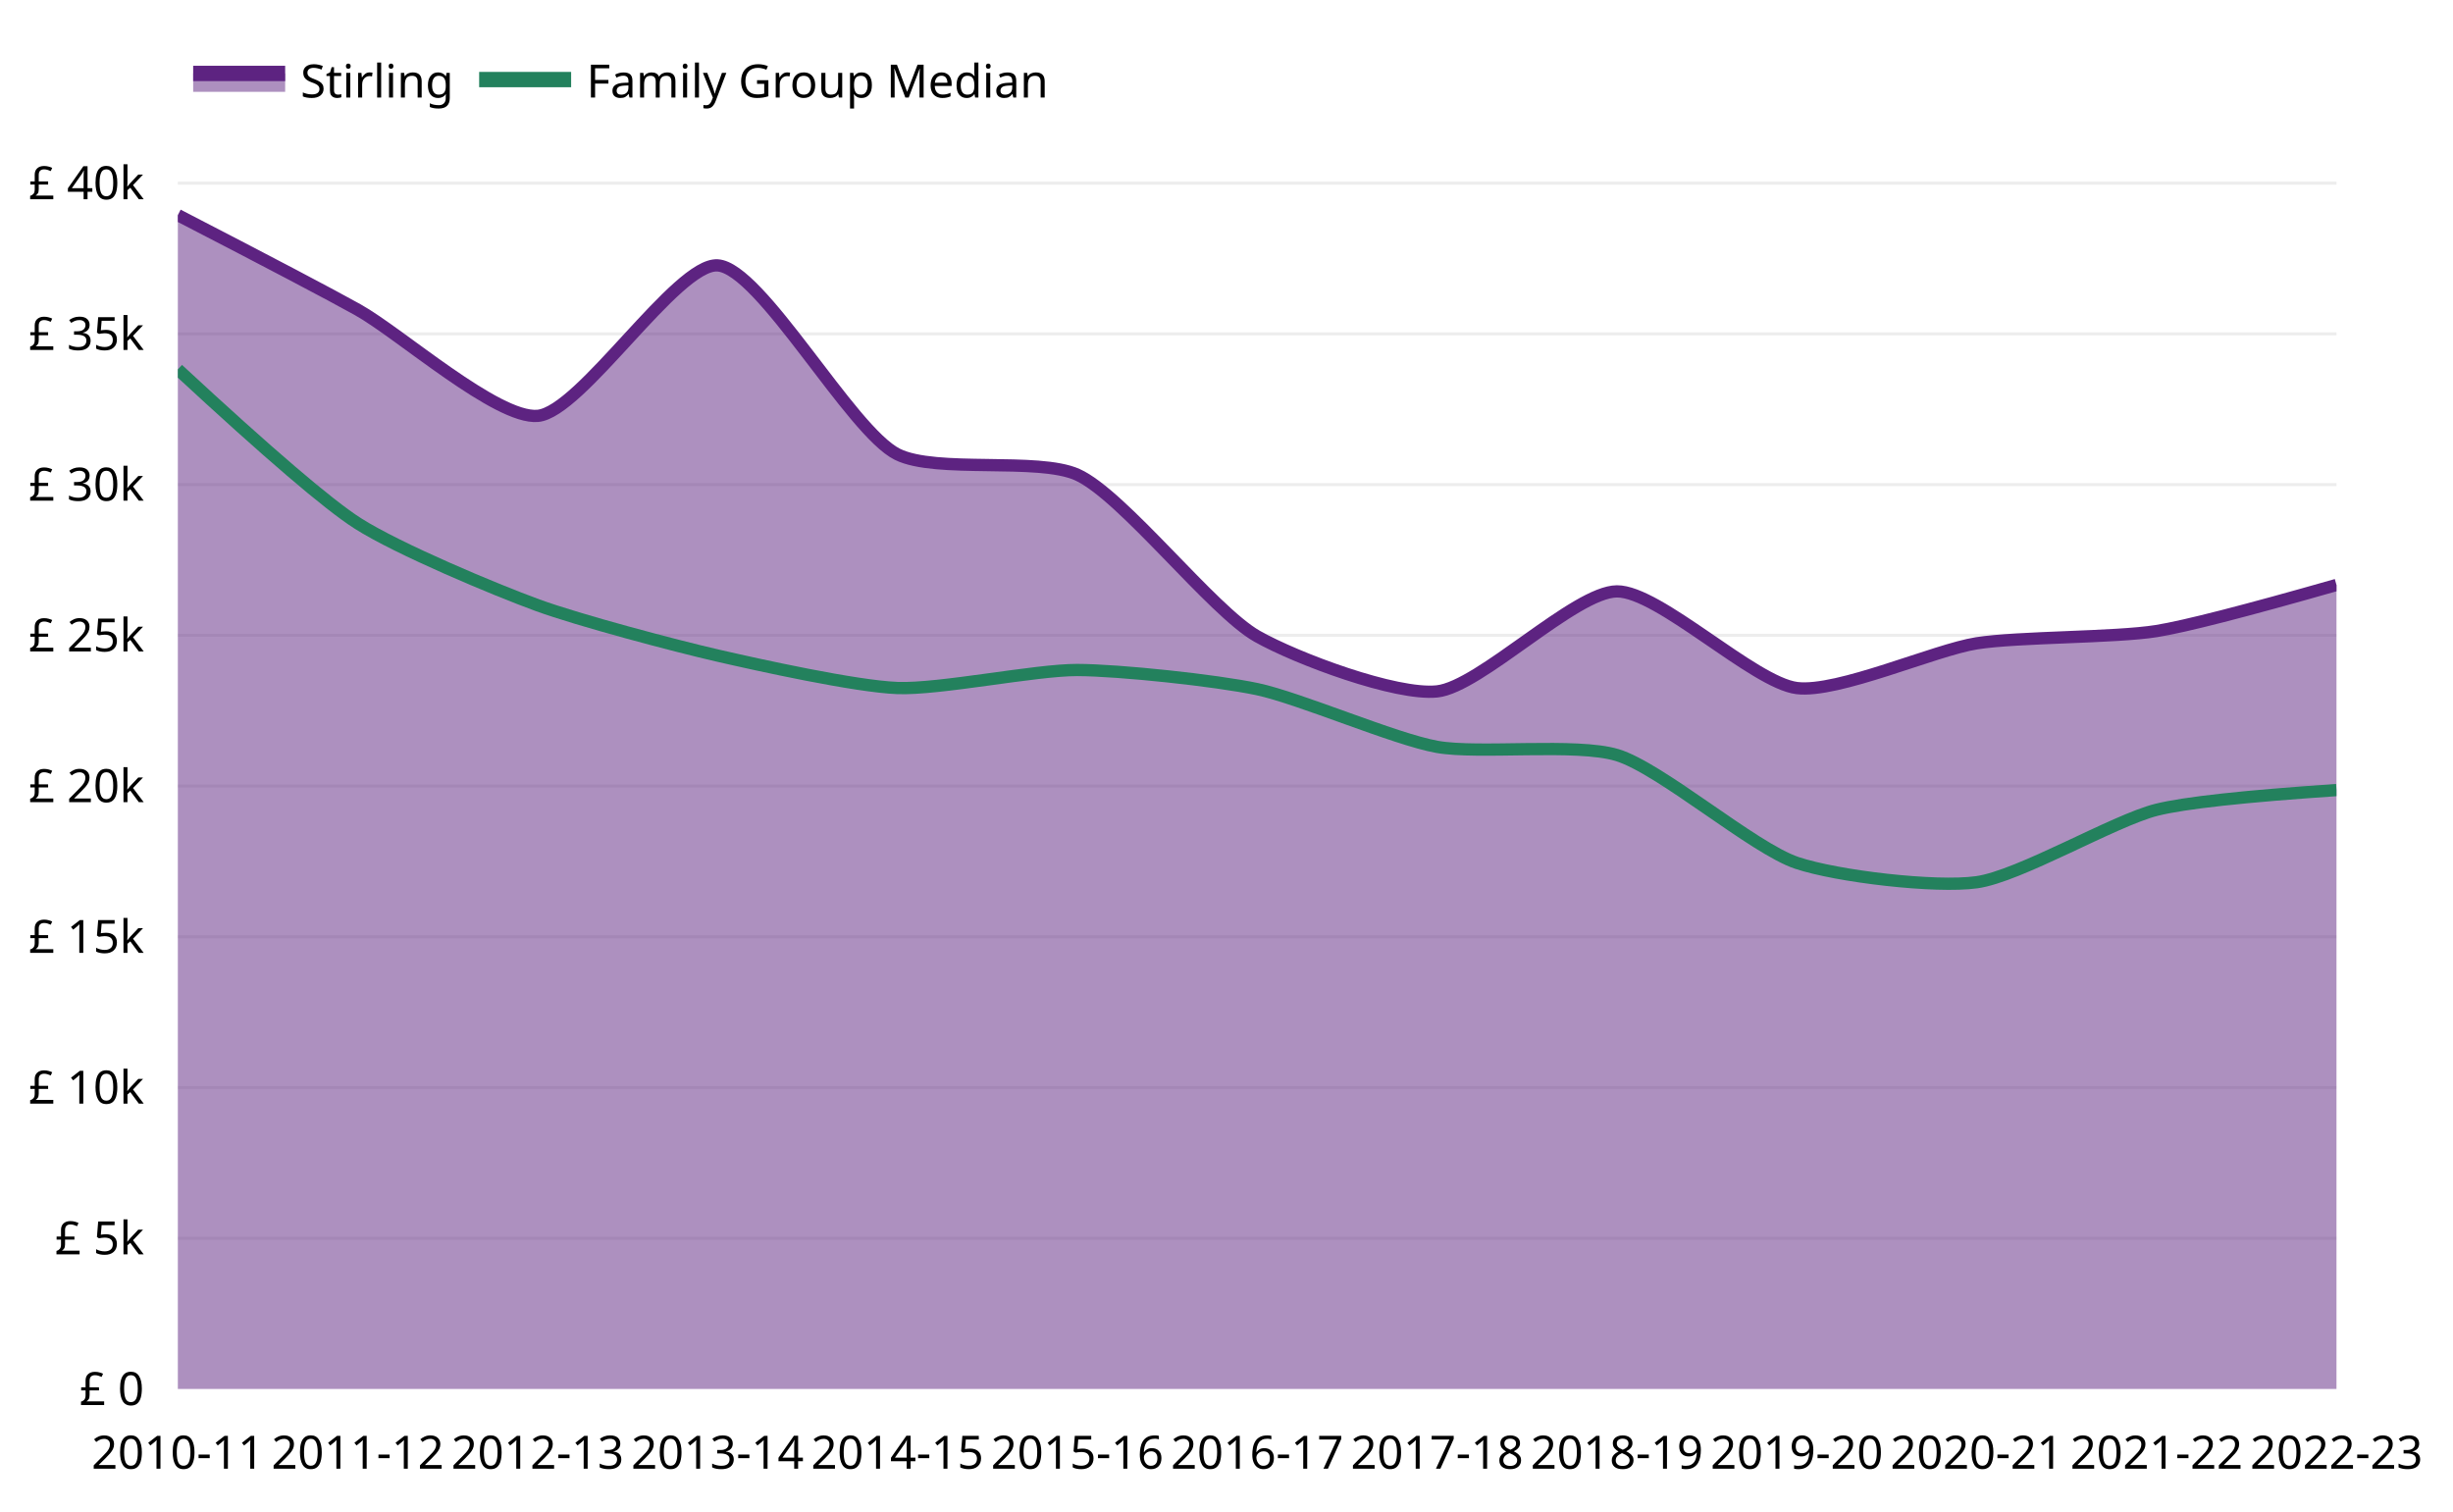
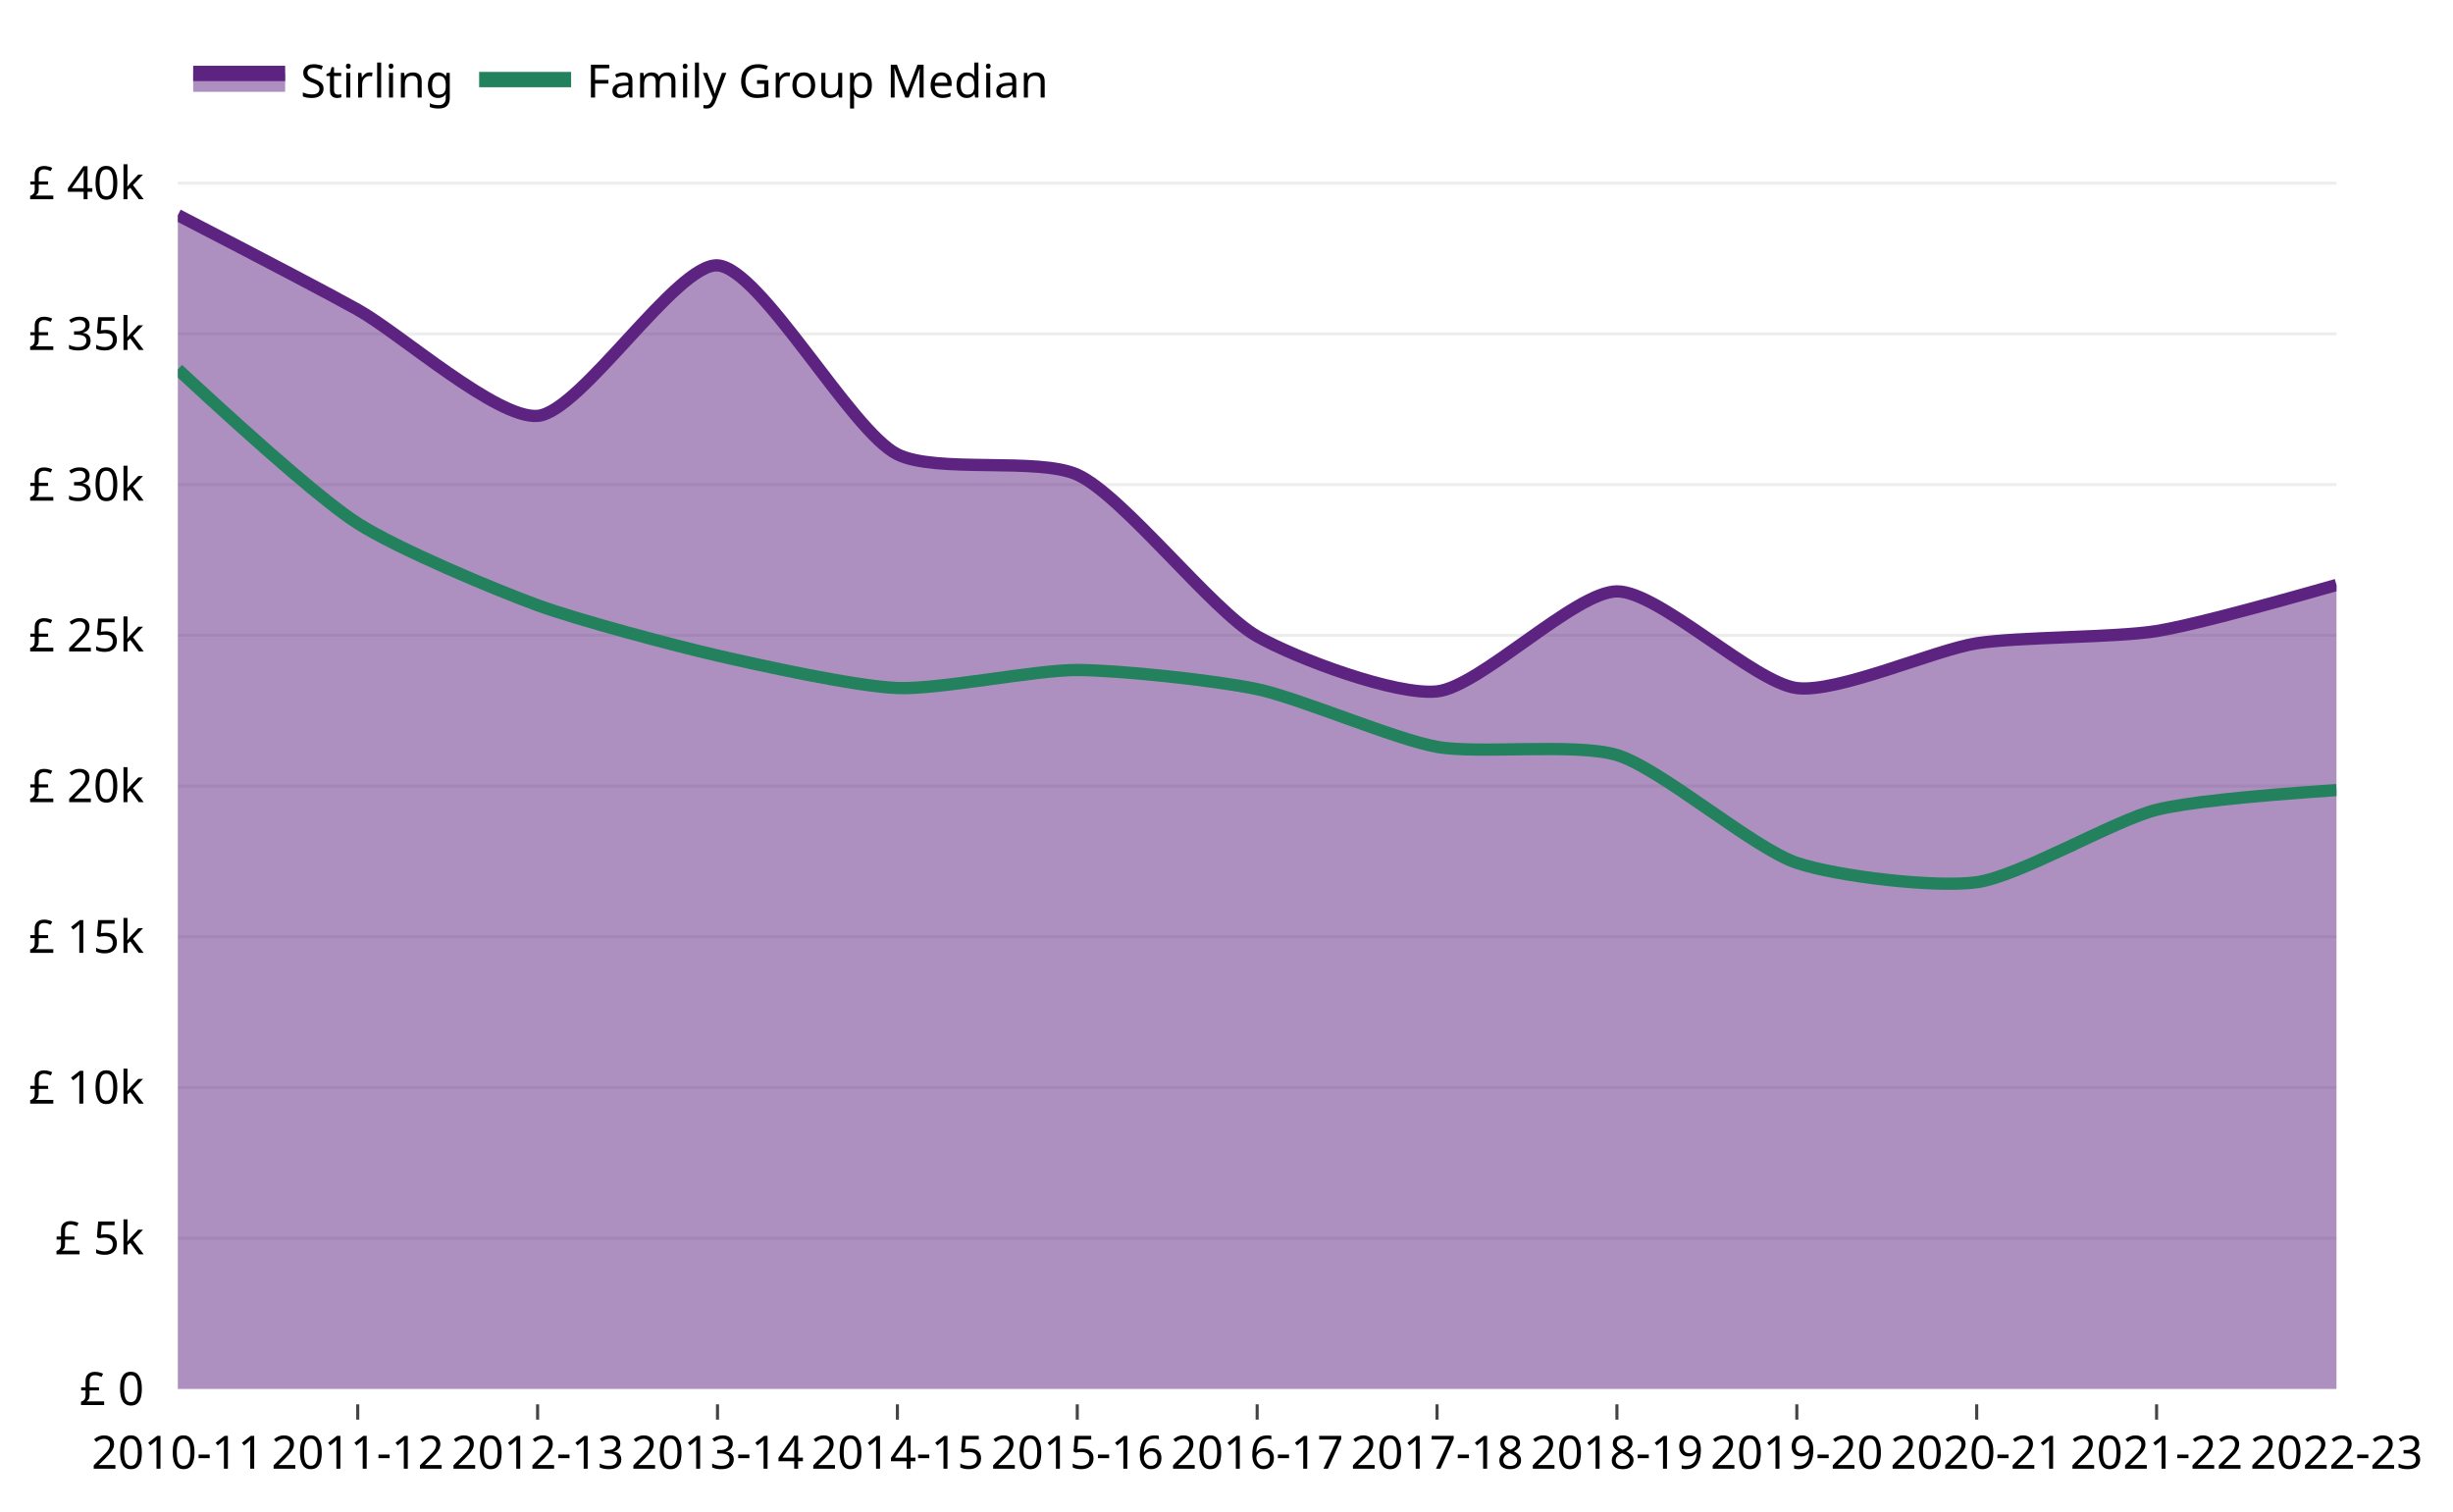
<svg xmlns="http://www.w3.org/2000/svg" class="main-svg" width="800" height="493" style="" viewBox="0 0 800 493">
  <rect x="0" y="0" width="800" height="493" style="fill: rgb(255, 255, 255); fill-opacity: 1;" />
-   <defs id="defs-9e32ca">
+   <defs id="defs-2cdddf">
    <g class="clips">
-       <clipPath id="clip9e32caxyplot" class="plotclip">
+       <clipPath id="clip2cdddfxyplot" class="plotclip">
        <rect width="704" height="403" />
      </clipPath>
-       <clipPath class="axesclip" id="clip9e32cax">
+       <clipPath class="axesclip" id="clip2cdddfx">
        <rect x="58" y="0" width="704" height="493" />
      </clipPath>
-       <clipPath class="axesclip" id="clip9e32cay">
+       <clipPath class="axesclip" id="clip2cdddfy">
        <rect x="0" y="50" width="800" height="403" />
      </clipPath>
-       <clipPath class="axesclip" id="clip9e32caxy">
+       <clipPath class="axesclip" id="clip2cdddfxy">
        <rect x="58" y="50" width="704" height="403" />
      </clipPath>
    </g>
    <g class="gradients" />
    <g class="patterns" />
  </defs>
  <g class="bglayer">
    <rect class="bg" x="48" y="40" width="724" height="423" style="fill: rgb(0, 0, 0); fill-opacity: 0; stroke-width: 0;" />
  </g>
  <g class="layer-below">
    <g class="imagelayer" />
    <g class="shapelayer" />
  </g>
  <g class="cartesianlayer">
    <g class="subplot xy">
      <g class="layer-subplot">
        <g class="shapelayer" />
        <g class="imagelayer" />
      </g>
      <g class="minor-gridlayer">
        <g class="x" />
        <g class="y" />
      </g>
      <g class="gridlayer">
        <g class="x">
          <path class="xgrid crisp" transform="translate(116.67,0)" d="M0,50v403" style="stroke: rgb(255, 255, 255); stroke-opacity: 1; stroke-width: 1px;" />
          <path class="xgrid crisp" transform="translate(175.33,0)" d="M0,50v403" style="stroke: rgb(255, 255, 255); stroke-opacity: 1; stroke-width: 1px;" />
          <path class="xgrid crisp" transform="translate(234,0)" d="M0,50v403" style="stroke: rgb(255, 255, 255); stroke-opacity: 1; stroke-width: 1px;" />
          <path class="xgrid crisp" transform="translate(292.67,0)" d="M0,50v403" style="stroke: rgb(255, 255, 255); stroke-opacity: 1; stroke-width: 1px;" />
          <path class="xgrid crisp" transform="translate(351.33,0)" d="M0,50v403" style="stroke: rgb(255, 255, 255); stroke-opacity: 1; stroke-width: 1px;" />
          <path class="xgrid crisp" transform="translate(410,0)" d="M0,50v403" style="stroke: rgb(255, 255, 255); stroke-opacity: 1; stroke-width: 1px;" />
          <path class="xgrid crisp" transform="translate(468.67,0)" d="M0,50v403" style="stroke: rgb(255, 255, 255); stroke-opacity: 1; stroke-width: 1px;" />
          <path class="xgrid crisp" transform="translate(527.33,0)" d="M0,50v403" style="stroke: rgb(255, 255, 255); stroke-opacity: 1; stroke-width: 1px;" />
          <path class="xgrid crisp" transform="translate(586,0)" d="M0,50v403" style="stroke: rgb(255, 255, 255); stroke-opacity: 1; stroke-width: 1px;" />
          <path class="xgrid crisp" transform="translate(644.67,0)" d="M0,50v403" style="stroke: rgb(255, 255, 255); stroke-opacity: 1; stroke-width: 1px;" />
          <path class="xgrid crisp" transform="translate(703.33,0)" d="M0,50v403" style="stroke: rgb(255, 255, 255); stroke-opacity: 1; stroke-width: 1px;" />
        </g>
        <g class="y">
          <path class="ygrid crisp" transform="translate(0,403.84)" d="M58,0h704" style="stroke: rgb(237, 237, 237); stroke-opacity: 1; stroke-width: 1px;" />
          <path class="ygrid crisp" transform="translate(0,354.68)" d="M58,0h704" style="stroke: rgb(237, 237, 237); stroke-opacity: 1; stroke-width: 1px;" />
          <path class="ygrid crisp" transform="translate(0,305.52)" d="M58,0h704" style="stroke: rgb(237, 237, 237); stroke-opacity: 1; stroke-width: 1px;" />
          <path class="ygrid crisp" transform="translate(0,256.36)" d="M58,0h704" style="stroke: rgb(237, 237, 237); stroke-opacity: 1; stroke-width: 1px;" />
          <path class="ygrid crisp" transform="translate(0,207.2)" d="M58,0h704" style="stroke: rgb(237, 237, 237); stroke-opacity: 1; stroke-width: 1px;" />
          <path class="ygrid crisp" transform="translate(0,158.04)" d="M58,0h704" style="stroke: rgb(237, 237, 237); stroke-opacity: 1; stroke-width: 1px;" />
          <path class="ygrid crisp" transform="translate(0,108.89)" d="M58,0h704" style="stroke: rgb(237, 237, 237); stroke-opacity: 1; stroke-width: 1px;" />
          <path class="ygrid crisp" transform="translate(0,59.73)" d="M58,0h704" style="stroke: rgb(237, 237, 237); stroke-opacity: 1; stroke-width: 1px;" />
        </g>
      </g>
      <g class="zerolinelayer">
        <path class="yzl zl crisp" transform="translate(0,453)" d="M58,0h704" style="stroke: rgb(255, 255, 255); stroke-opacity: 1; stroke-width: 2px;" />
      </g>
      <path class="xlines-below" />
      <path class="ylines-below" />
      <g class="overlines-below" />
      <g class="xaxislayer-below" />
      <g class="yaxislayer-below" />
      <g class="overaxes-below" />
-       <g class="plot" transform="translate(58,50)" clip-path="url(#clip9e32caxyplot)">
+       <g class="plot" transform="translate(58,50)" clip-path="url(#clip2cdddfxyplot)">
        <g class="scatterlayer mlayer">
-           <g class="trace scatter traced3edea" style="stroke-miterlimit: 2;">
+           <g class="trace scatter trace3cc2d6" style="stroke-miterlimit: 2;">
            <g class="fills">
              <g>
                <path class="js-fill" d="M704,403L0,403L0,20.15Q45.07,43.43 58.67,51.01C72.45,58.7 104.02,86.72 117.33,85.63C131.44,84.47 162.66,35.79 176,36.55C190.07,37.35 219.48,90.61 234.67,98.16C247.32,104.45 280.5,99.03 293.33,104.8C308.16,111.47 337.34,149.23 352,157.52C364.93,164.83 397.27,176.9 410.67,175.49C424.68,174.01 455.62,142.97 469.33,142.87C482.99,142.77 513.96,172.64 528,174.4C541.37,176.08 572.88,161.97 586.67,159.8C600.26,157.66 631.74,157.99 645.33,155.81Q659.12,153.59 704,140.77" style="fill: rgb(93, 35, 129); fill-opacity: 0.5; stroke-width: 0;" />
              </g>
            </g>
            <g class="errorbars" />
            <g class="lines">
              <path class="js-line" d="M0,20.15Q45.07,43.43 58.67,51.01C72.45,58.7 104.02,86.72 117.33,85.63C131.44,84.47 162.66,35.79 176,36.55C190.07,37.35 219.48,90.61 234.67,98.16C247.32,104.45 280.5,99.03 293.33,104.8C308.16,111.47 337.34,149.23 352,157.52C364.93,164.83 397.27,176.9 410.67,175.49C424.68,174.01 455.62,142.97 469.33,142.87C482.99,142.77 513.96,172.64 528,174.4C541.37,176.08 572.88,161.97 586.67,159.8C600.26,157.66 631.74,157.99 645.33,155.81Q659.12,153.59 704,140.77" style="vector-effect: none; fill: none; stroke: rgb(93, 35, 129); stroke-opacity: 1; stroke-width: 4px; opacity: 1;" />
            </g>
            <g class="points" />
            <g class="text" />
          </g>
-           <g class="trace scatter trace1addee" style="stroke-miterlimit: 2; opacity: 1;">
+           <g class="trace scatter trace75243b" style="stroke-miterlimit: 2; opacity: 1;">
            <g class="fills" />
            <g class="errorbars" />
            <g class="lines">
              <path class="js-line" d="M0,70.47Q44.3,111.53 58.67,120.69C71.79,129.06 103.44,142.32 117.33,147.39C130.83,152.32 162.24,160.64 176,163.8C189.62,166.93 220.94,173.85 234.67,174.39C248.32,174.93 279.64,168.47 293.33,168.51C307.02,168.55 338.46,171.89 352,174.75C365.84,177.68 396.81,191.09 410.67,193.58C424.2,196.01 456.13,192.26 469.33,196.24C483.58,200.54 513.77,226.65 528,231.42C541.22,235.85 573.21,239.6 586.67,237.73C600.6,235.8 631.4,217.6 645.33,214.1Q658.79,210.72 704,207.67" style="vector-effect: none; fill: none; stroke: rgb(35, 129, 93); stroke-opacity: 1; stroke-width: 4px; opacity: 1;" />
            </g>
            <g class="points" />
            <g class="text" />
          </g>
        </g>
      </g>
      <g class="overplot" />
-       <path class="xlines-above crisp" d="M0,0" style="fill: none;" />
+       <path class="xlines-above crisp" d="" style="fill: none; stroke-width: 1px; stroke: rgb(0, 0, 0); stroke-opacity: 0;" />
      <path class="ylines-above crisp" d="M0,0" style="fill: none;" />
      <g class="overlines-above" />
      <g class="xaxislayer-above">
+         <path class="xtick ticks crisp" d="M0,463v-5" transform="translate(116.67,0)" style="stroke: rgb(68, 68, 68); stroke-opacity: 1; stroke-width: 1px;" />
+         <path class="xtick ticks crisp" d="M0,463v-5" transform="translate(175.33,0)" style="stroke: rgb(68, 68, 68); stroke-opacity: 1; stroke-width: 1px;" />
+         <path class="xtick ticks crisp" d="M0,463v-5" transform="translate(234,0)" style="stroke: rgb(68, 68, 68); stroke-opacity: 1; stroke-width: 1px;" />
+         <path class="xtick ticks crisp" d="M0,463v-5" transform="translate(292.67,0)" style="stroke: rgb(68, 68, 68); stroke-opacity: 1; stroke-width: 1px;" />
+         <path class="xtick ticks crisp" d="M0,463v-5" transform="translate(351.33,0)" style="stroke: rgb(68, 68, 68); stroke-opacity: 1; stroke-width: 1px;" />
+         <path class="xtick ticks crisp" d="M0,463v-5" transform="translate(410,0)" style="stroke: rgb(68, 68, 68); stroke-opacity: 1; stroke-width: 1px;" />
+         <path class="xtick ticks crisp" d="M0,463v-5" transform="translate(468.67,0)" style="stroke: rgb(68, 68, 68); stroke-opacity: 1; stroke-width: 1px;" />
+         <path class="xtick ticks crisp" d="M0,463v-5" transform="translate(527.33,0)" style="stroke: rgb(68, 68, 68); stroke-opacity: 1; stroke-width: 1px;" />
+         <path class="xtick ticks crisp" d="M0,463v-5" transform="translate(586,0)" style="stroke: rgb(68, 68, 68); stroke-opacity: 1; stroke-width: 1px;" />
+         <path class="xtick ticks crisp" d="M0,463v-5" transform="translate(644.67,0)" style="stroke: rgb(68, 68, 68); stroke-opacity: 1; stroke-width: 1px;" />
+         <path class="xtick ticks crisp" d="M0,463v-5" transform="translate(703.33,0)" style="stroke: rgb(68, 68, 68); stroke-opacity: 1; stroke-width: 1px;" />
        <g class="xtick">
          <text text-anchor="middle" x="0" y="479" transform="translate(58,0)" style="font-family: 'Segoe UI Semibold'; font-size: 15px; fill: rgb(0, 0, 0); fill-opacity: 1; white-space: pre; opacity: 1;">2010-11</text>
        </g>
        <g class="xtick">
          <text text-anchor="middle" x="0" y="479" transform="translate(116.67,0)" style="font-family: 'Segoe UI Semibold'; font-size: 15px; fill: rgb(0, 0, 0); fill-opacity: 1; white-space: pre; opacity: 1;">2011-12</text>
        </g>
        <g class="xtick">
          <text text-anchor="middle" x="0" y="479" transform="translate(175.33,0)" style="font-family: 'Segoe UI Semibold'; font-size: 15px; fill: rgb(0, 0, 0); fill-opacity: 1; white-space: pre; opacity: 1;">2012-13</text>
        </g>
        <g class="xtick">
          <text text-anchor="middle" x="0" y="479" transform="translate(234,0)" style="font-family: 'Segoe UI Semibold'; font-size: 15px; fill: rgb(0, 0, 0); fill-opacity: 1; white-space: pre; opacity: 1;">2013-14</text>
        </g>
        <g class="xtick">
          <text text-anchor="middle" x="0" y="479" transform="translate(292.67,0)" style="font-family: 'Segoe UI Semibold'; font-size: 15px; fill: rgb(0, 0, 0); fill-opacity: 1; white-space: pre; opacity: 1;">2014-15</text>
        </g>
        <g class="xtick">
          <text text-anchor="middle" x="0" y="479" transform="translate(351.33,0)" style="font-family: 'Segoe UI Semibold'; font-size: 15px; fill: rgb(0, 0, 0); fill-opacity: 1; white-space: pre; opacity: 1;">2015-16</text>
        </g>
        <g class="xtick">
          <text text-anchor="middle" x="0" y="479" transform="translate(410,0)" style="font-family: 'Segoe UI Semibold'; font-size: 15px; fill: rgb(0, 0, 0); fill-opacity: 1; white-space: pre; opacity: 1;">2016-17</text>
        </g>
        <g class="xtick">
          <text text-anchor="middle" x="0" y="479" transform="translate(468.67,0)" style="font-family: 'Segoe UI Semibold'; font-size: 15px; fill: rgb(0, 0, 0); fill-opacity: 1; white-space: pre; opacity: 1;">2017-18</text>
        </g>
        <g class="xtick">
          <text text-anchor="middle" x="0" y="479" transform="translate(527.33,0)" style="font-family: 'Segoe UI Semibold'; font-size: 15px; fill: rgb(0, 0, 0); fill-opacity: 1; white-space: pre; opacity: 1;">2018-19</text>
        </g>
        <g class="xtick">
          <text text-anchor="middle" x="0" y="479" transform="translate(586,0)" style="font-family: 'Segoe UI Semibold'; font-size: 15px; fill: rgb(0, 0, 0); fill-opacity: 1; white-space: pre; opacity: 1;">2019-20</text>
        </g>
        <g class="xtick">
          <text text-anchor="middle" x="0" y="479" transform="translate(644.67,0)" style="font-family: 'Segoe UI Semibold'; font-size: 15px; fill: rgb(0, 0, 0); fill-opacity: 1; white-space: pre; opacity: 1;">2020-21</text>
        </g>
        <g class="xtick">
          <text text-anchor="middle" x="0" y="479" transform="translate(703.33,0)" style="font-family: 'Segoe UI Semibold'; font-size: 15px; fill: rgb(0, 0, 0); fill-opacity: 1; white-space: pre; opacity: 1;">2021-22</text>
        </g>
        <g class="xtick">
          <text text-anchor="middle" x="0" y="479" transform="translate(762,0)" style="font-family: 'Segoe UI Semibold'; font-size: 15px; fill: rgb(0, 0, 0); fill-opacity: 1; white-space: pre; opacity: 1;">2022-23</text>
        </g>
      </g>
      <g class="yaxislayer-above">
        <g class="ytick">
          <text text-anchor="end" x="47" y="5.25" transform="translate(0,453)" style="font-family: 'Segoe UI Semibold'; font-size: 15px; fill: rgb(0, 0, 0); fill-opacity: 1; white-space: pre; opacity: 1;">£ 0</text>
        </g>
        <g class="ytick">
          <text text-anchor="end" x="47" y="5.25" style="font-family: 'Segoe UI Semibold'; font-size: 15px; fill: rgb(0, 0, 0); fill-opacity: 1; white-space: pre; opacity: 1;" transform="translate(0,403.84)">£ 5k</text>
        </g>
        <g class="ytick">
          <text text-anchor="end" x="47" y="5.25" style="font-family: 'Segoe UI Semibold'; font-size: 15px; fill: rgb(0, 0, 0); fill-opacity: 1; white-space: pre; opacity: 1;" transform="translate(0,354.68)">£ 10k</text>
        </g>
        <g class="ytick">
          <text text-anchor="end" x="47" y="5.25" style="font-family: 'Segoe UI Semibold'; font-size: 15px; fill: rgb(0, 0, 0); fill-opacity: 1; white-space: pre; opacity: 1;" transform="translate(0,305.52)">£ 15k</text>
        </g>
        <g class="ytick">
          <text text-anchor="end" x="47" y="5.25" style="font-family: 'Segoe UI Semibold'; font-size: 15px; fill: rgb(0, 0, 0); fill-opacity: 1; white-space: pre; opacity: 1;" transform="translate(0,256.36)">£ 20k</text>
        </g>
        <g class="ytick">
          <text text-anchor="end" x="47" y="5.25" style="font-family: 'Segoe UI Semibold'; font-size: 15px; fill: rgb(0, 0, 0); fill-opacity: 1; white-space: pre; opacity: 1;" transform="translate(0,207.2)">£ 25k</text>
        </g>
        <g class="ytick">
          <text text-anchor="end" x="47" y="5.25" style="font-family: 'Segoe UI Semibold'; font-size: 15px; fill: rgb(0, 0, 0); fill-opacity: 1; white-space: pre; opacity: 1;" transform="translate(0,158.04)">£ 30k</text>
        </g>
        <g class="ytick">
          <text text-anchor="end" x="47" y="5.25" style="font-family: 'Segoe UI Semibold'; font-size: 15px; fill: rgb(0, 0, 0); fill-opacity: 1; white-space: pre; opacity: 1;" transform="translate(0,108.89)">£ 35k</text>
        </g>
        <g class="ytick">
          <text text-anchor="end" x="47" y="5.25" style="font-family: 'Segoe UI Semibold'; font-size: 15px; fill: rgb(0, 0, 0); fill-opacity: 1; white-space: pre; opacity: 1;" transform="translate(0,59.73)">£ 40k</text>
        </g>
      </g>
      <g class="overaxes-above" />
    </g>
  </g>
  <g class="polarlayer" />
  <g class="smithlayer" />
  <g class="ternarylayer" />
  <g class="geolayer" />
  <g class="funnelarealayer" />
  <g class="pielayer" />
  <g class="iciclelayer" />
  <g class="treemaplayer" />
  <g class="sunburstlayer" />
  <g class="glimages" />
-   <defs id="topdefs-9e32ca">
+   <defs id="topdefs-2cdddf">
    <g class="clips" />
-     <clipPath id="legend9e32ca">
+     <clipPath id="legend2cdddf">
      <rect width="285" height="33" x="0" y="0" />
    </clipPath>
  </defs>
  <g class="layer-above">
    <g class="imagelayer" />
    <g class="shapelayer" />
  </g>
  <g class="infolayer">
    <g class="legend" pointer-events="all" transform="translate(58,9.7)">
      <rect class="bg" shape-rendering="crispEdges" width="285" height="33" x="0" y="0" style="stroke: rgb(68, 68, 68); stroke-opacity: 1; fill: rgb(0, 0, 0); fill-opacity: 0; stroke-width: 0px;" />
-       <g class="scrollbox" transform="" clip-path="url(#legend9e32ca)">
+       <g class="scrollbox" transform="" clip-path="url(#legend2cdddf)">
        <g class="groups">
          <g class="traces" transform="translate(0,16.25)" style="opacity: 1;">
            <text class="legendtext" text-anchor="start" x="40" y="5.85" style="font-family: 'Segoe UI Semibold'; font-size: 15px; fill: rgb(0, 0, 0); fill-opacity: 1; white-space: pre;">Stirling</text>
            <g class="layers">
              <g class="legendfill">
                <path class="js-fill" d="M5,-2h30v6h-30z" style="stroke-width: 0; fill: rgb(93, 35, 129); fill-opacity: 0.5;" />
              </g>
              <g class="legendlines">
                <path class="js-line" d="M5,-2h30" style="fill: none; stroke: rgb(93, 35, 129); stroke-opacity: 1; stroke-width: 5px;" />
              </g>
              <g class="legendsymbols">
                <g class="legendpoints" />
              </g>
            </g>
            <rect class="legendtoggle" x="0" y="-11.25" width="90.766" height="22.5" style="fill: rgb(0, 0, 0); fill-opacity: 0;" />
          </g>
          <g class="traces" transform="translate(93.26562,16.25)" style="opacity: 1;">
            <text class="legendtext" text-anchor="start" x="40" y="5.85" style="font-family: 'Segoe UI Semibold'; font-size: 15px; fill: rgb(0, 0, 0); fill-opacity: 1; white-space: pre;">Family Group Median</text>
            <g class="layers" style="opacity: 1;">
              <g class="legendfill" />
              <g class="legendlines">
                <path class="js-line" d="M5,0h30" style="fill: none; stroke: rgb(35, 129, 93); stroke-opacity: 1; stroke-width: 5px;" />
              </g>
              <g class="legendsymbols">
                <g class="legendpoints" />
              </g>
            </g>
            <rect class="legendtoggle" x="0" y="-11.25" width="188.609" height="22.5" style="fill: rgb(0, 0, 0); fill-opacity: 0;" />
          </g>
        </g>
      </g>
      <rect class="scrollbar" rx="20" ry="3" width="0" height="0" x="0" y="0" style="fill: rgb(128, 139, 164); fill-opacity: 1;" />
    </g>
    <g class="g-gtitle" />
    <g class="g-xtitle" />
    <g class="g-ytitle" />
  </g>
</svg>
